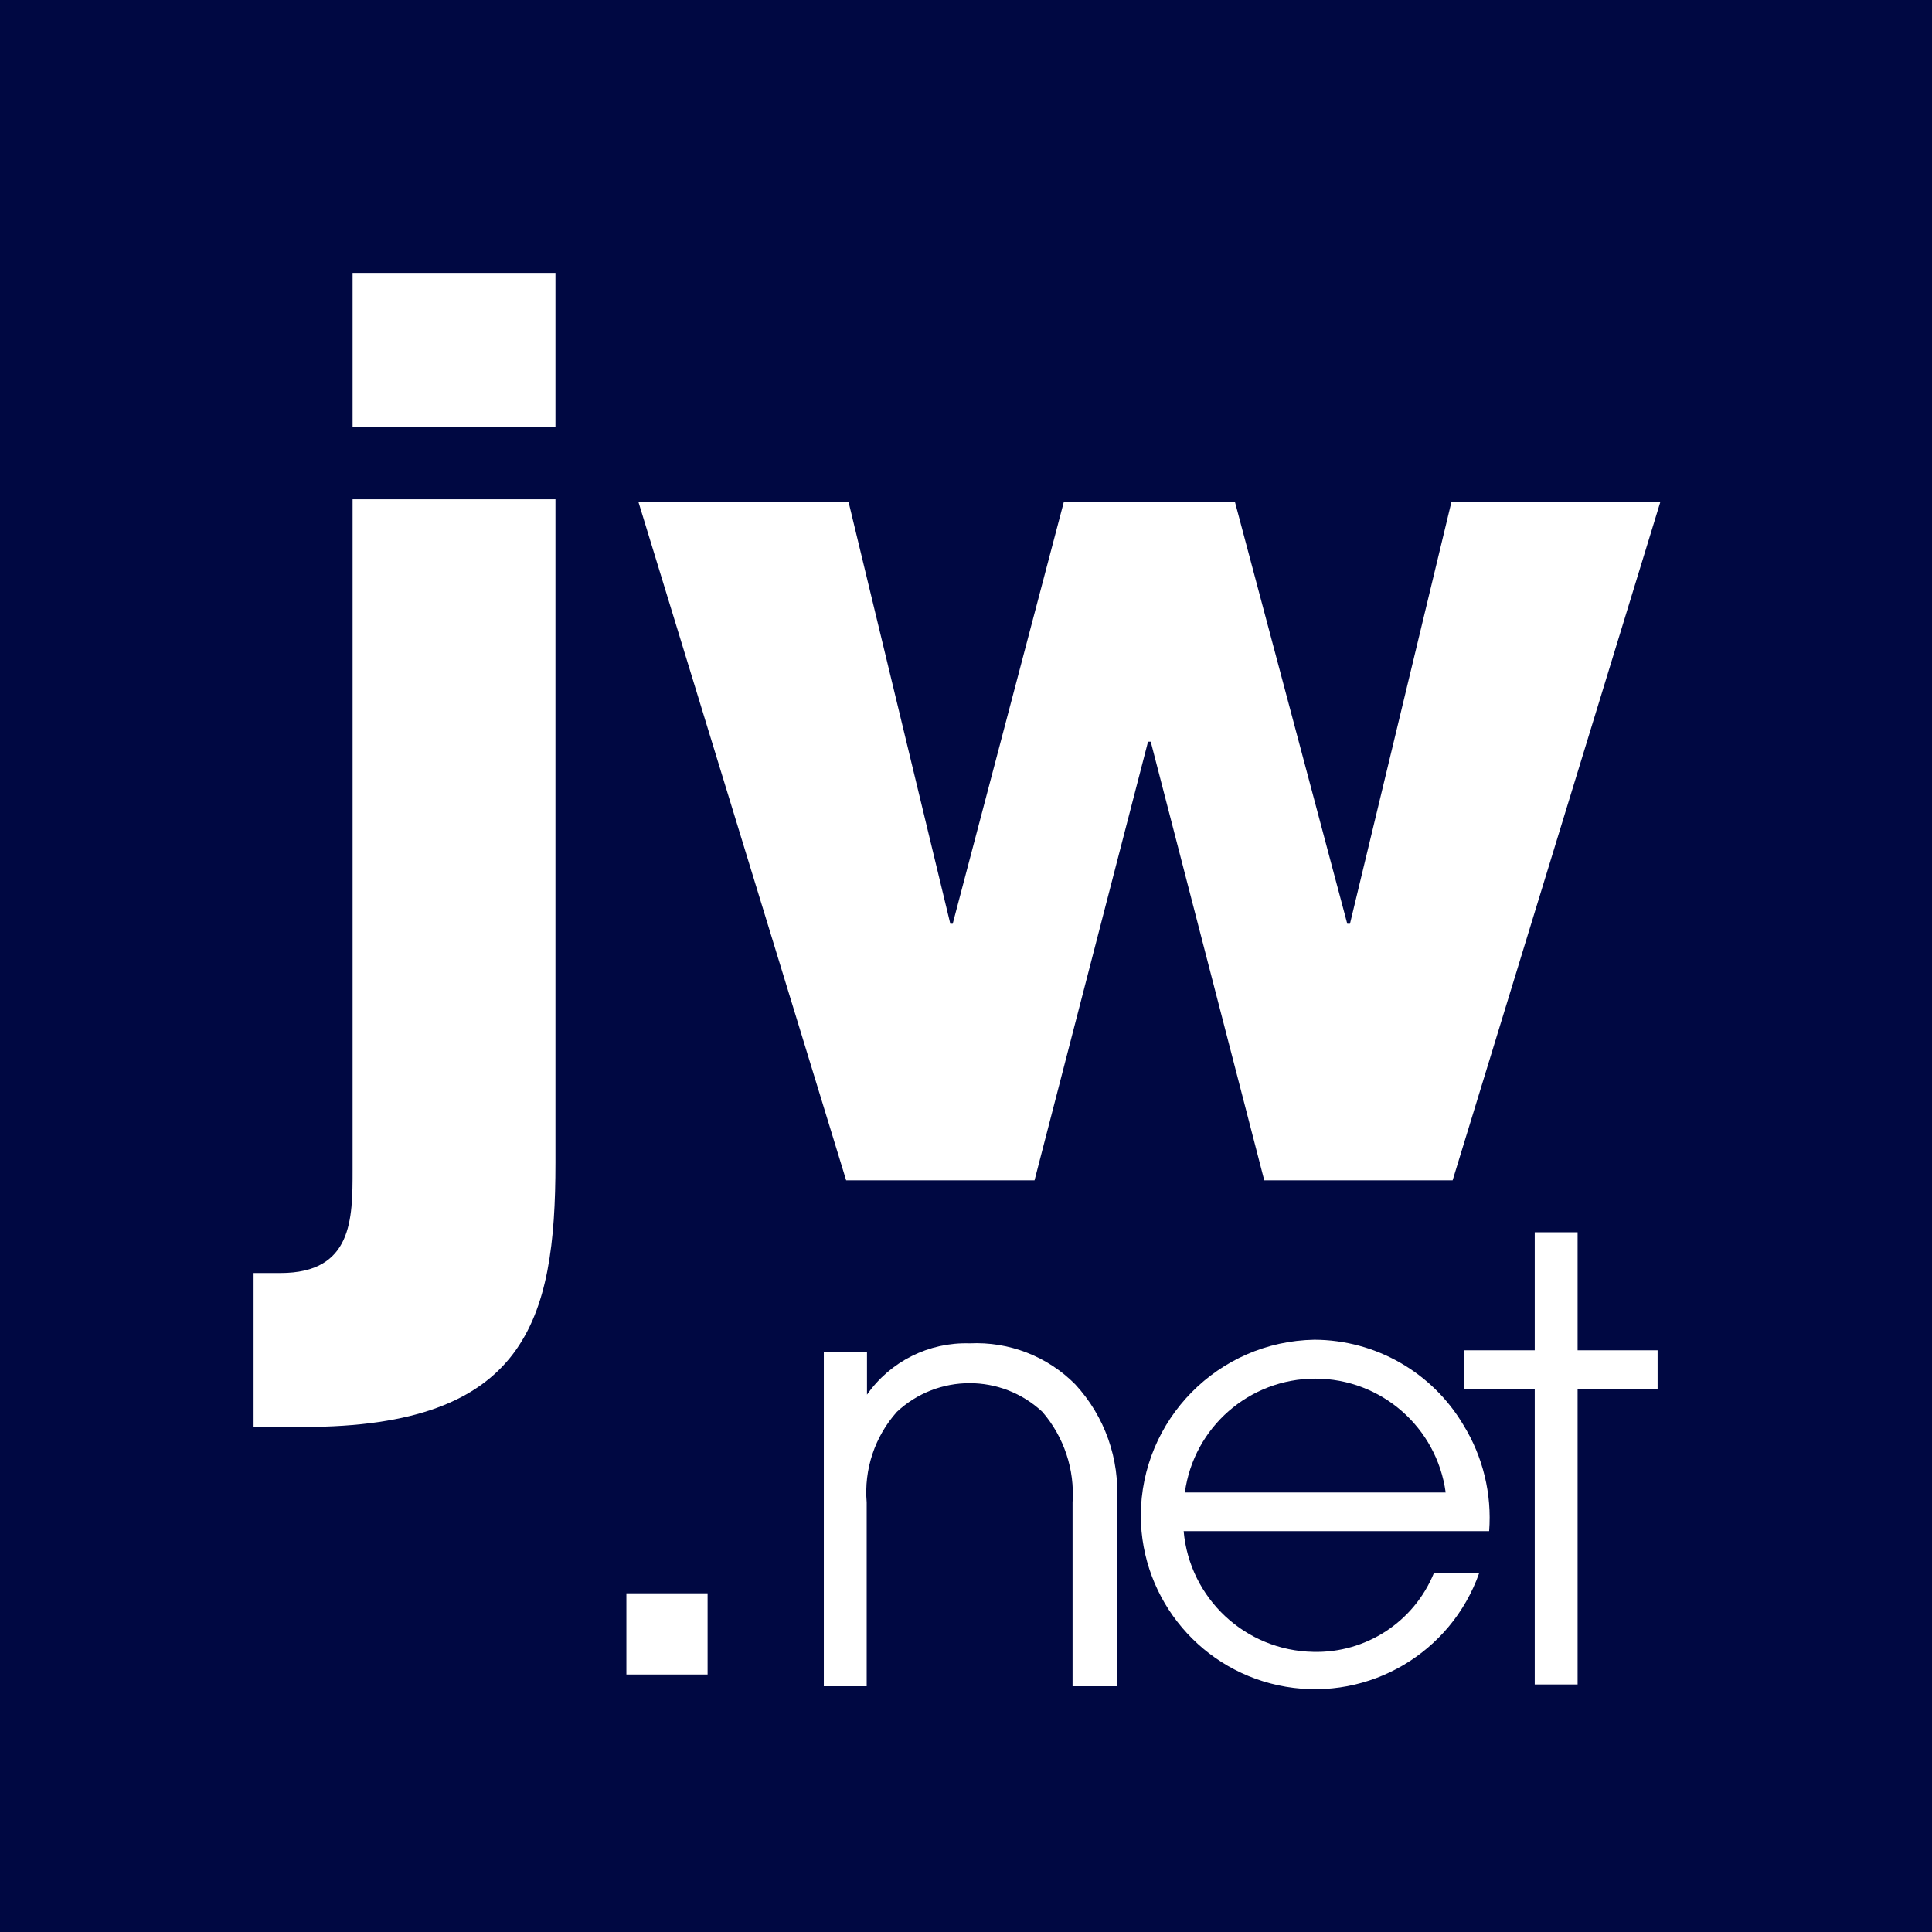
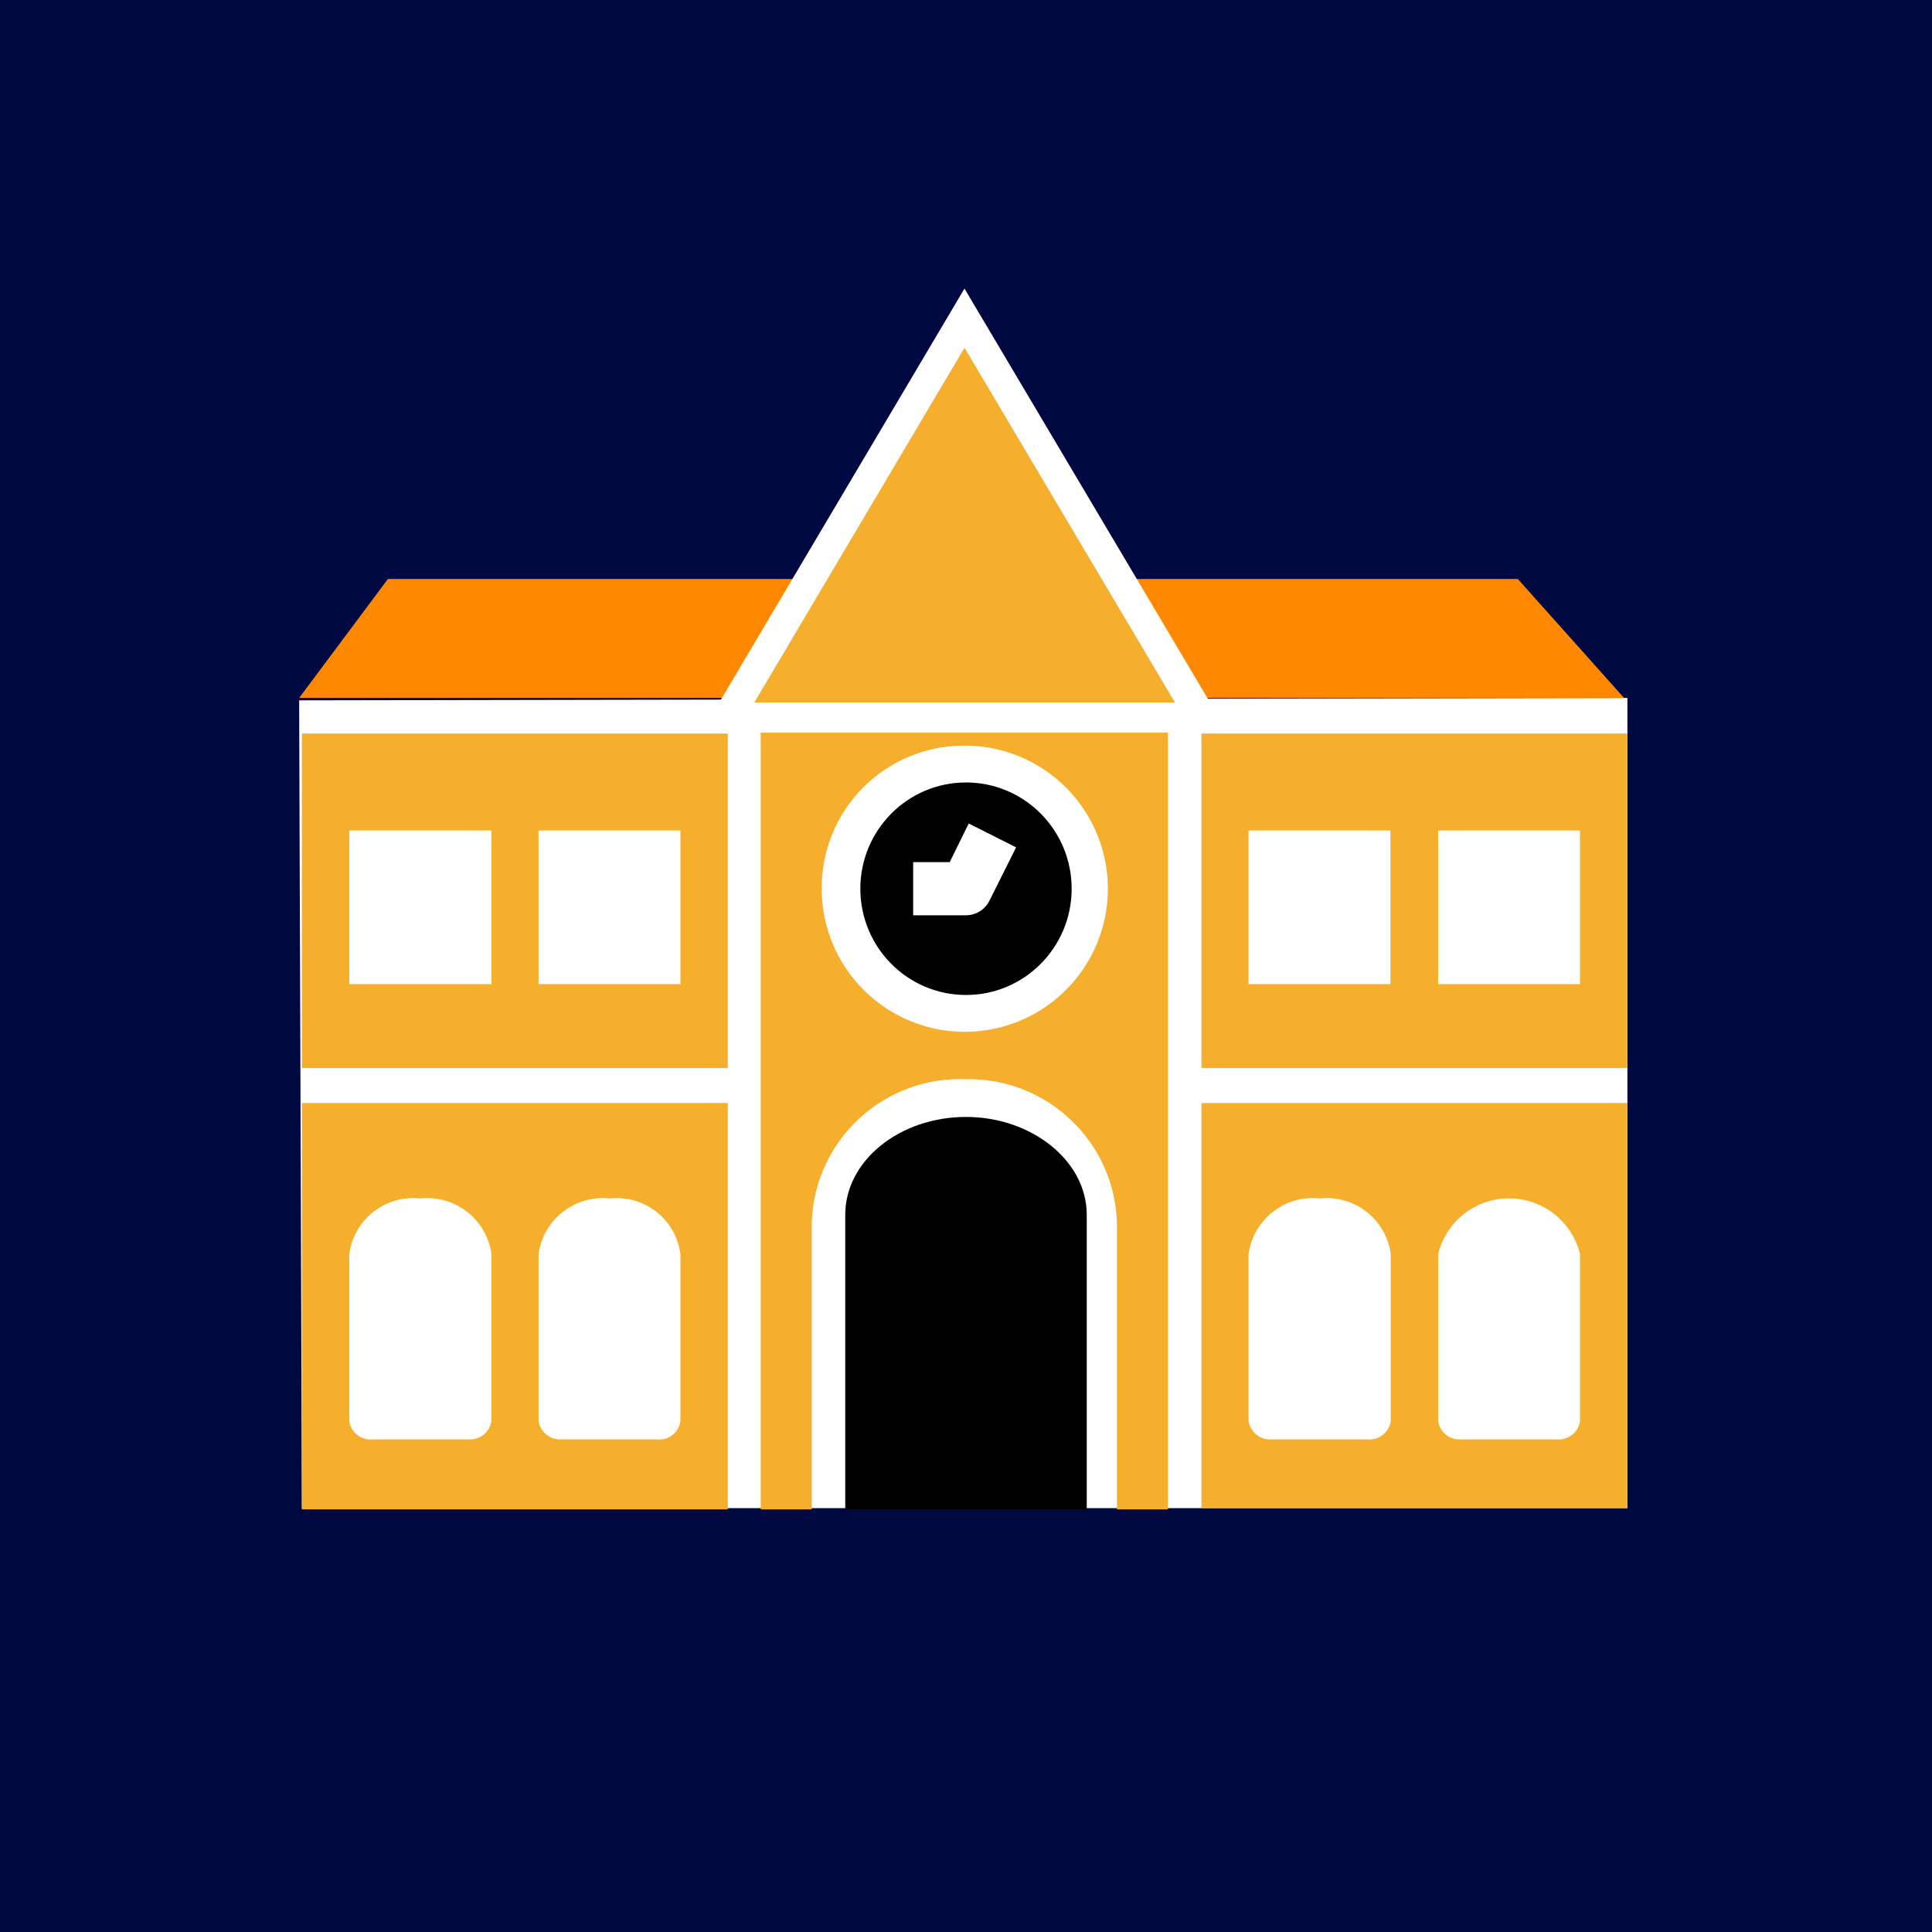
<svg xmlns="http://www.w3.org/2000/svg" viewBox="0 0 64 64">
  <defs>
-     <style>.cls-1{fill:#000842;}.cls-2{fill:#fff;}</style>
+     <style>.a{fill:#000842;}.b{fill:#fff;}.c,.e{fill:#f6ae2d;}.d{fill:#f80;}.e{stroke:#fff;stroke-miterlimit:10;}</style>
  </defs>
-   <g id="Ebene_1" data-name="Ebene 1">
-     <rect class="cls-1" width="64" height="64" />
-   </g>
-   <g id="musterprojekt">
-     <path class="cls-2" d="M18.4,16.54H11.68V38.76c0,1.62,0,3.41-2.39,3.41H8.4v5.1h1.66c7.37,0,8.34-3.53,8.34-8.75v-22Zm0-7.5H11.68v5.11H18.4V9Z" />
-     <polygon class="cls-2" points="21.15 16.63 28.03 39.1 34.27 39.1 38.03 24.57 38.12 24.57 41.88 39.1 48.12 39.1 55 16.63 48.08 16.63 44.72 30.6 44.63 30.6 40.91 16.63 35.24 16.63 31.56 30.6 31.48 30.6 28.11 16.63 21.15 16.63 21.15 16.63" />
-     <polygon class="cls-2" points="20.75 55.47 23.44 55.47 23.44 52.78 20.75 52.78 20.75 55.47 20.75 55.47" />
-     <path class="cls-2" d="M27.29,55.86h1.42V49.77a4,4,0,0,1,1-3,3.53,3.53,0,0,1,4.82,0,4.16,4.16,0,0,1,1,3v6.09H37V49.77a5.25,5.25,0,0,0-1.38-3.91,4.61,4.61,0,0,0-3.5-1.36,4,4,0,0,0-3.4,1.7h0V44.79H27.29V55.86Z" />
-     <path class="cls-2" d="M49.33,50.72a5.85,5.85,0,0,0-.85-3.51,5.76,5.76,0,0,0-4.94-2.83,5.85,5.85,0,0,0-5.75,5.83A5.77,5.77,0,0,0,49,52.11h-1.5a4.2,4.2,0,0,1-4,2.61,4.39,4.39,0,0,1-4.29-4ZM39.25,49.44a4.36,4.36,0,0,1,8.64,0Z" />
-     <polygon class="cls-2" points="50.84 55.8 52.26 55.8 52.26 46.01 54.91 46.01 54.91 44.73 52.26 44.73 52.26 40.82 50.84 40.82 50.84 44.73 48.51 44.73 48.51 46.01 50.84 46.01 50.84 55.8 50.84 55.8" />
-   </g>
+   <rect class="a" width="64" height="64" />
+   <polygon class="b" points="53.91 49.96 10 49.96 9.91 23.2 53.91 23.12 53.91 49.96" />
+   <path class="c" d="M10,50H24.11V36.54H10Z" />
+   <path class="b" d="M22.54,41.54v5.53a.7.7,0,0,1-.78.61H18.62a.72.72,0,0,1-.78-.61V41.54A2.15,2.15,0,0,1,20.2,39.7,2.13,2.13,0,0,1,22.54,41.54Z" />
+   <path class="b" d="M16.28,41.54v5.53a.72.72,0,0,1-.79.61H12.36a.71.71,0,0,1-.79-.61V41.54a2.14,2.14,0,0,1,2.35-1.84A2.15,2.15,0,0,1,16.28,41.54Z" />
+   <ellipse cx="32" cy="29.44" rx="3.5" ry="3.52" />
+   <path class="b" d="M30.25,28.56h1.21l.63-1.28,1.57.79-.88,1.76a.87.87,0,0,1-.78.49H30.25Z" />
+   <path class="c" d="M25.2,24.7V50h1.69V40.49A4.91,4.91,0,0,1,32,35.75,4.91,4.91,0,0,1,37,40.49V50h1.69V23.12H25.2Zm6.71,0a4.74,4.74,0,1,1-4.69,4.74A4.71,4.71,0,0,1,31.91,24.7Z" />
+   <path d="M32,37c-2.2,0-4,1.45-4,3.24V50h8V40.24C36,38.45,34.17,37,32,37Z" />
+   <path class="c" d="M10,35.38H24.11V24.3H10Z" />
+   <rect class="b" x="11.57" y="27.51" width="4.71" height="5.09" />
+   <rect class="b" x="17.84" y="27.51" width="4.7" height="5.09" />
+   <rect class="c" x="39.8" y="24.3" width="14.11" height="11.08" />
+   <rect class="b" x="47.64" y="27.51" width="4.7" height="5.09" />
+   <rect class="b" x="41.36" y="27.51" width="4.7" height="5.09" />
+   <path class="d" d="M26.7,19.18H12.85L9.91,23.12h14.2Z" />
+   <rect class="c" x="39.8" y="36.54" width="14.11" height="13.42" />
+   <path class="b" d="M47.64,41.54a2.42,2.42,0,0,1,4.7,0v5.53a.71.71,0,0,1-.78.61H48.42a.71.71,0,0,1-.78-.61Z" />
+   <path class="b" d="M41.36,41.54a2.15,2.15,0,0,1,2.36-1.84,2.14,2.14,0,0,1,2.35,1.84v5.53a.71.71,0,0,1-.79.61H42.15a.72.72,0,0,1-.79-.61Z" />
+   <path class="d" d="M39.8,23.12h14l-3.52-3.94H37Z" />
+   <polygon class="e" points="31.95 10.54 24.11 23.77 39.8 23.77 31.95 10.54" />
</svg>
